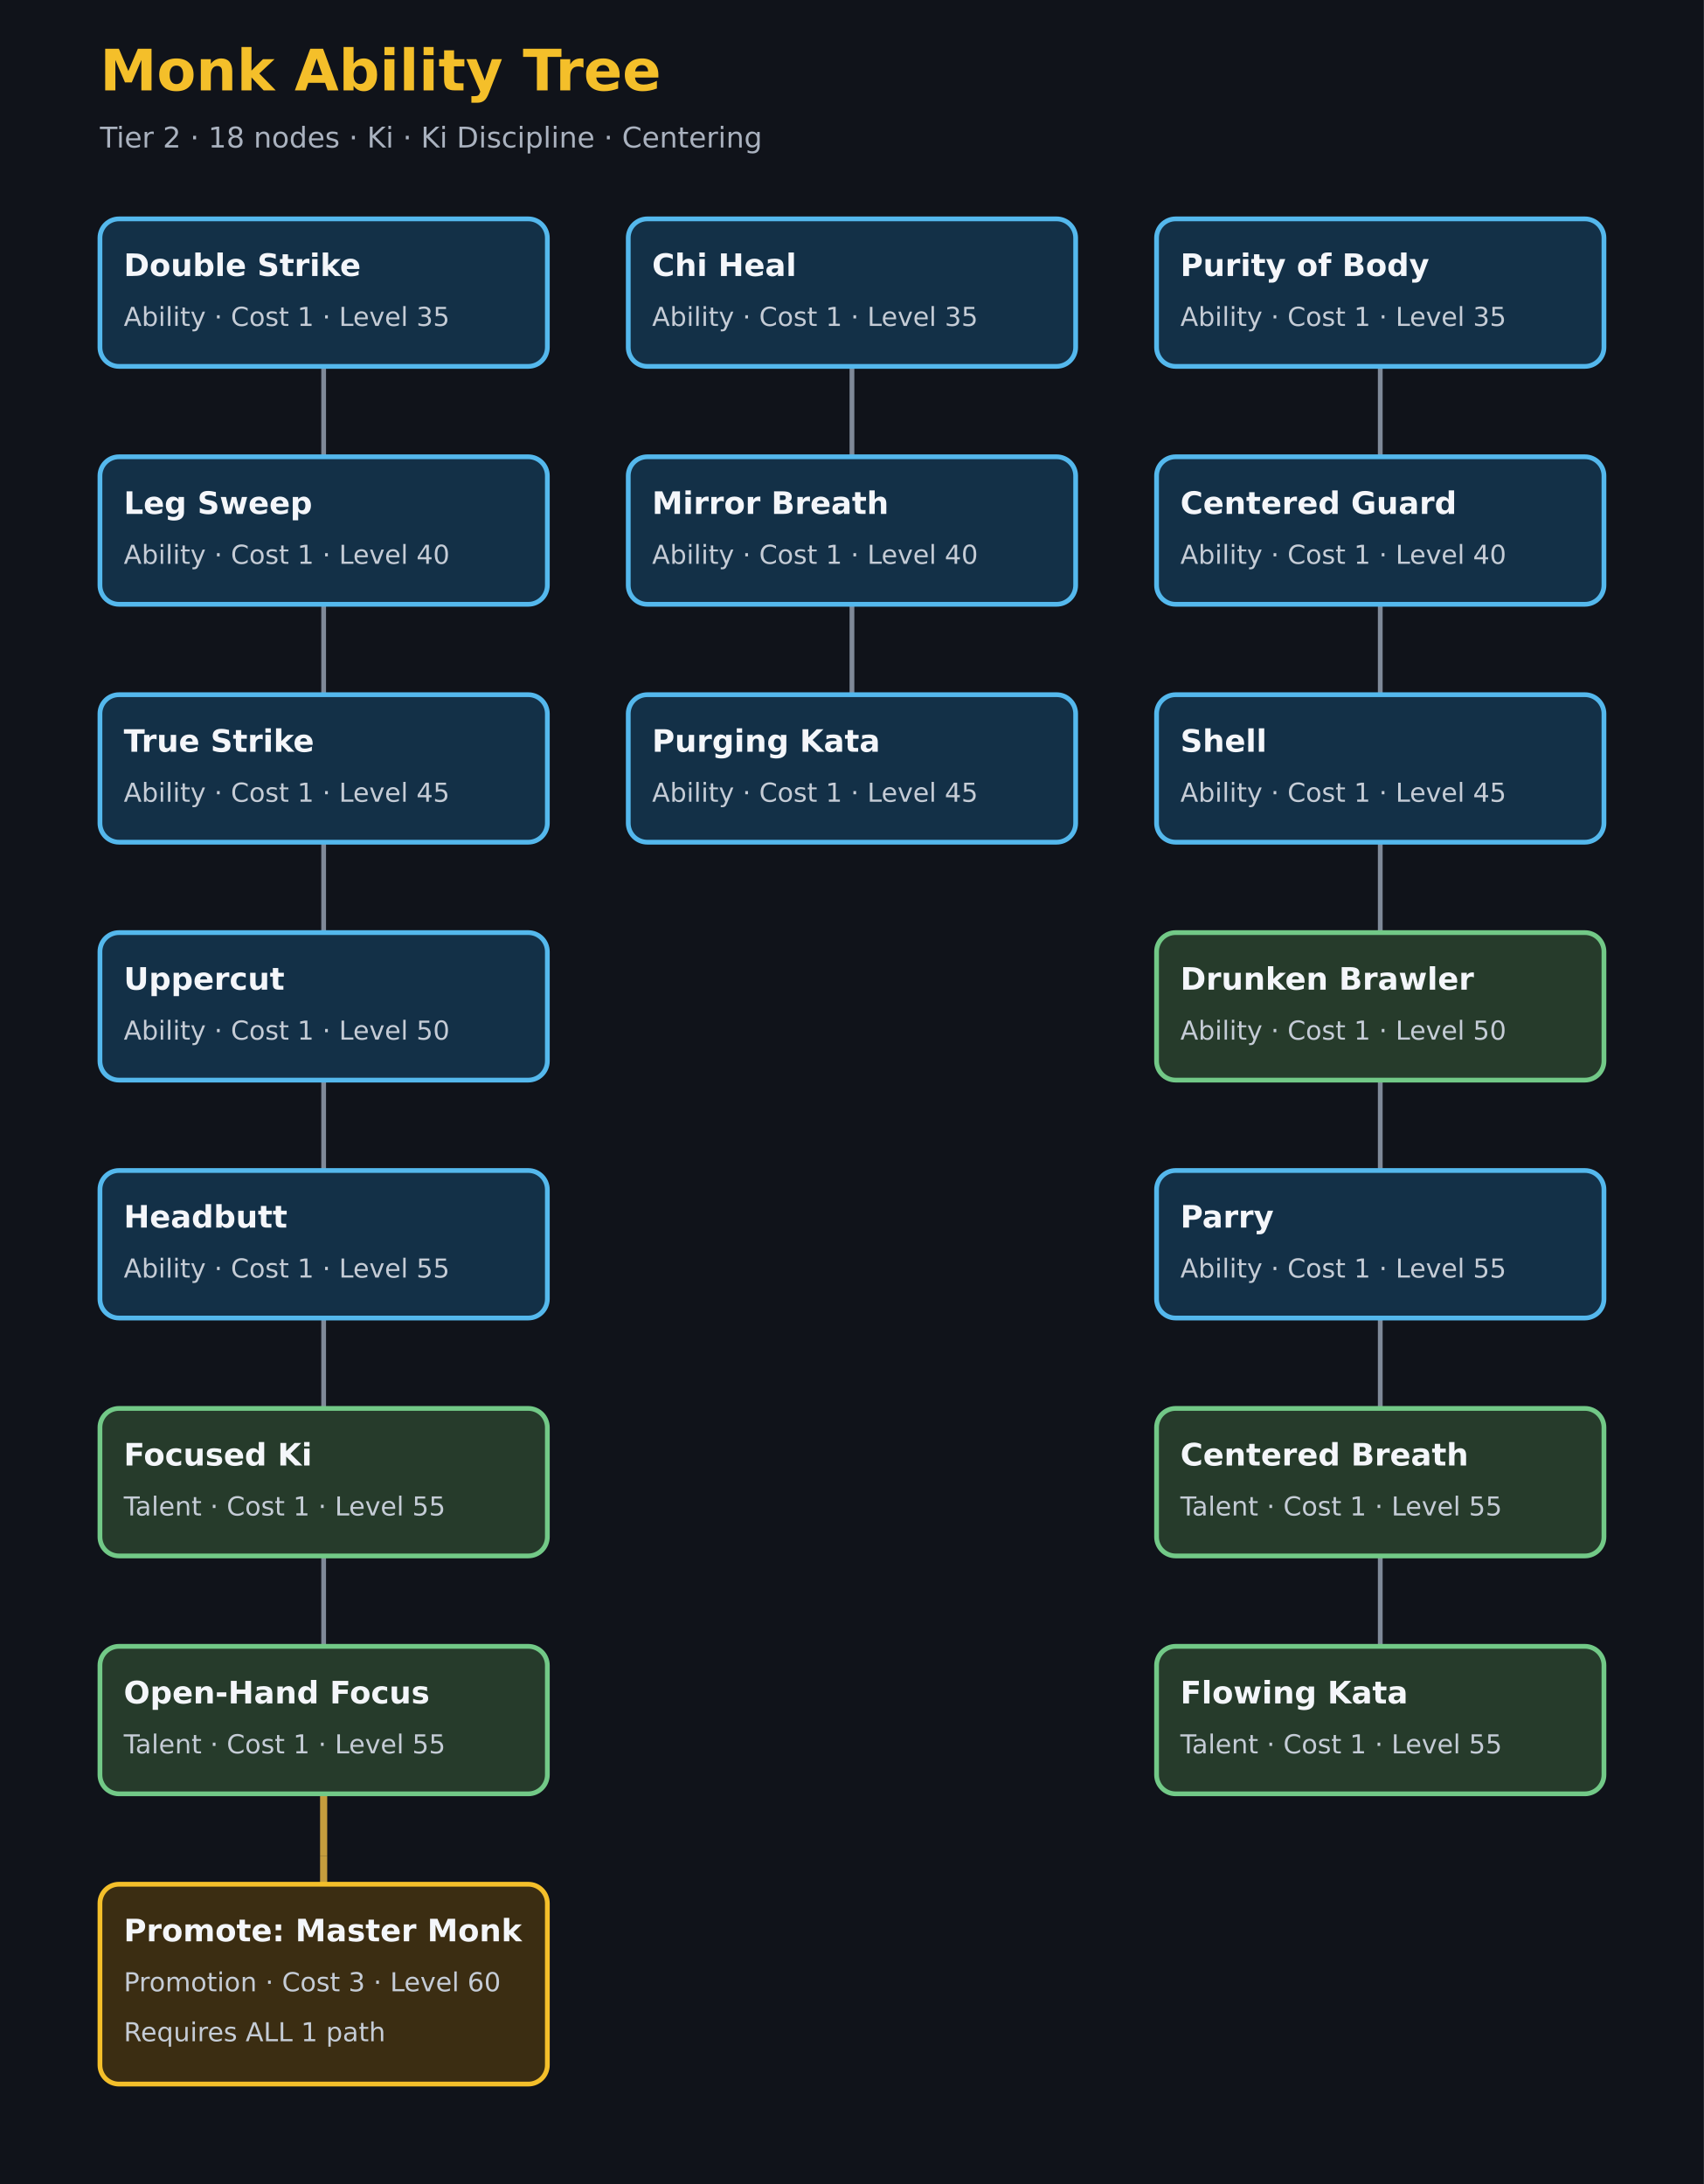
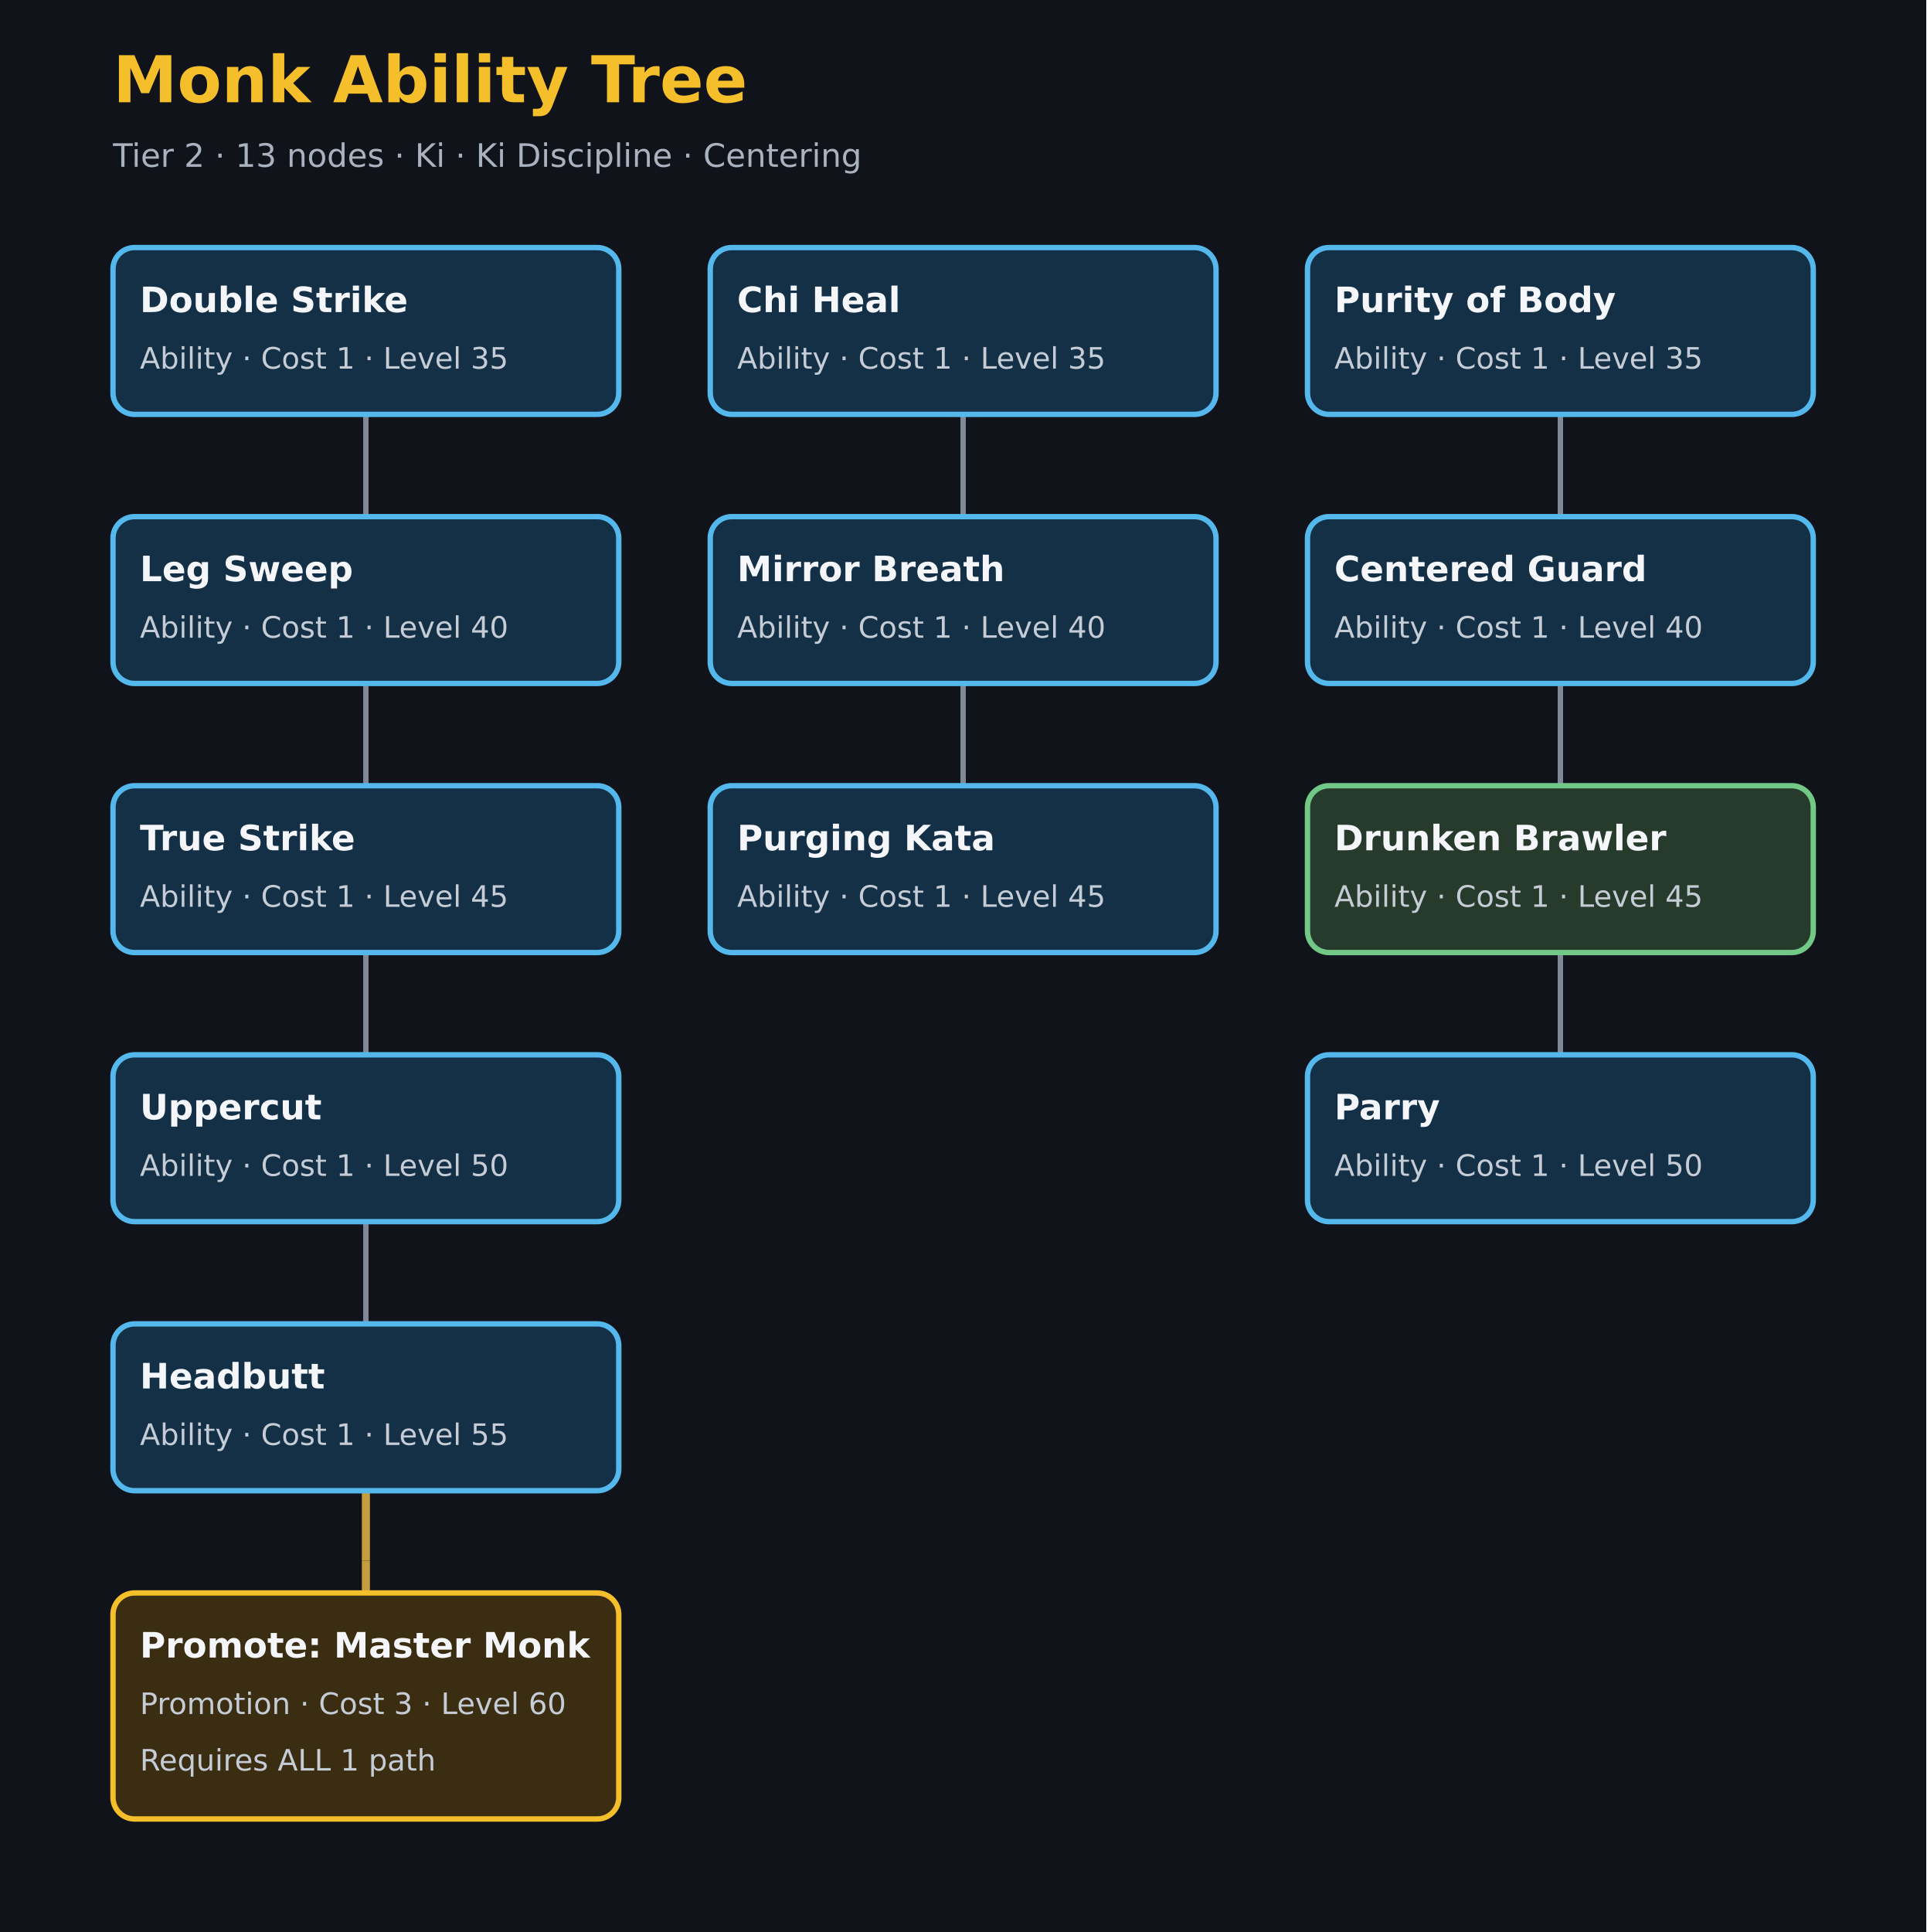
- <svg xmlns="http://www.w3.org/2000/svg" width="716" height="918" viewBox="0 0 716 918">
+ <svg xmlns="http://www.w3.org/2000/svg" width="716" height="718" viewBox="0 0 716 718">
  <style>
text{font-family:DejaVu Sans,Arial,sans-serif}
.title{fill:#f4bf2a;font-size:24px;font-weight:700}
.meta{fill:#aab2bf;font-size:12px}
.name{fill:#f4f6fa;font-size:13px;font-weight:700}
.detail{fill:#c5ccd6;font-size:11px}
.resource{fill:#e6bfdc;font-size:9px;font-weight:700}
.edge{fill:none;stroke:#7f8998;stroke-width:2}
.promotion-edge{fill:none;stroke:#c59d3d;stroke-width:3}
</style>
-   <rect width="716" height="918" fill="#10131a" />
+   <rect width="716" height="718" fill="#10131a" />
  <text class="title" x="42" y="38">Monk Ability Tree</text>
-   <text class="meta" x="42" y="62">Tier 2 · 18 nodes · Ki · Ki Discipline · Centering</text>
+   <text class="meta" x="42" y="62">Tier 2 · 13 nodes · Ki · Ki Discipline · Centering</text>
  <path class="edge" d="M 136.0 123.0 V 173.0 H 136.0 V 223.0" />
  <path class="edge" d="M 136.0 223.0 V 273.0 H 136.0 V 323.0" />
  <path class="edge" d="M 580.0 123.0 V 173.0 H 580.0 V 223.0" />
  <path class="edge" d="M 136.0 323.0 V 373.0 H 136.0 V 423.0" />
  <path class="edge" d="M 358.0 123.0 V 173.0 H 358.0 V 223.0" />
-   <path class="edge" d="M 580.0 223.0 V 273.0 H 580.0 V 323.0" />
  <path class="edge" d="M 136.0 423.0 V 473.0 H 136.0 V 523.0" />
  <path class="edge" d="M 358.0 223.0 V 273.0 H 358.0 V 323.0" />
+   <path class="edge" d="M 580.0 223.0 V 273.0 H 580.0 V 323.0" />
  <path class="edge" d="M 580.0 323.0 V 373.0 H 580.0 V 423.0" />
-   <path class="edge" d="M 580.0 423.0 V 473.0 H 580.0 V 523.0" />
-   <path class="edge" d="M 580.0 523.0 V 573.0 H 580.0 V 623.0" />
-   <path class="edge" d="M 136.0 523.0 V 573.0 H 136.0 V 623.0" />
-   <path class="edge" d="M 580.0 623.0 V 673.0 H 580.0 V 723.0" />
-   <path class="edge" d="M 136.0 623.0 V 673.0 H 136.0 V 723.0" />
-   <path class="promotion-edge" d="M 136.0 754.0 V 780.0 H 136.0" />
-   <path class="promotion-edge" d="M 136.0 780.0 V 792.0" />
+   <path class="promotion-edge" d="M 136.0 554.0 V 580.0 H 136.0" />
+   <path class="promotion-edge" d="M 136.0 580.0 V 592.0" />
  <rect x="264.0" y="92.0" width="188" height="62" rx="8" fill="#133047" stroke="#54b8ed" stroke-width="2" />
  <text class="name" x="274.0" y="116.0">Chi Heal</text>
  <text class="detail" x="274.0" y="137.0">Ability · Cost 1 · Level 35</text>
  <rect x="42.0" y="92.0" width="188" height="62" rx="8" fill="#133047" stroke="#54b8ed" stroke-width="2" />
  <text class="name" x="52.0" y="116.0">Double Strike</text>
  <text class="detail" x="52.0" y="137.0">Ability · Cost 1 · Level 35</text>
  <rect x="42.0" y="192.0" width="188" height="62" rx="8" fill="#133047" stroke="#54b8ed" stroke-width="2" />
  <text class="name" x="52.0" y="216.0">Leg Sweep</text>
  <text class="detail" x="52.0" y="237.0">Ability · Cost 1 · Level 40</text>
  <rect x="42.0" y="292.0" width="188" height="62" rx="8" fill="#133047" stroke="#54b8ed" stroke-width="2" />
  <text class="name" x="52.0" y="316.0">True Strike</text>
  <text class="detail" x="52.0" y="337.0">Ability · Cost 1 · Level 45</text>
  <rect x="486.0" y="92.0" width="188" height="62" rx="8" fill="#133047" stroke="#54b8ed" stroke-width="2" />
  <text class="name" x="496.0" y="116.0">Purity of Body</text>
  <text class="detail" x="496.0" y="137.0">Ability · Cost 1 · Level 35</text>
  <rect x="486.0" y="192.0" width="188" height="62" rx="8" fill="#133047" stroke="#54b8ed" stroke-width="2" />
  <text class="name" x="496.0" y="216.0">Centered Guard</text>
  <text class="detail" x="496.0" y="237.0">Ability · Cost 1 · Level 40</text>
  <rect x="42.0" y="392.0" width="188" height="62" rx="8" fill="#133047" stroke="#54b8ed" stroke-width="2" />
  <text class="name" x="52.0" y="416.0">Uppercut</text>
  <text class="detail" x="52.0" y="437.0">Ability · Cost 1 · Level 50</text>
  <rect x="264.0" y="192.0" width="188" height="62" rx="8" fill="#133047" stroke="#54b8ed" stroke-width="2" />
  <text class="name" x="274.0" y="216.0">Mirror Breath</text>
  <text class="detail" x="274.0" y="237.0">Ability · Cost 1 · Level 40</text>
-   <rect x="486.0" y="292.0" width="188" height="62" rx="8" fill="#133047" stroke="#54b8ed" stroke-width="2" />
-   <text class="name" x="496.0" y="316.0">Shell</text>
-   <text class="detail" x="496.0" y="337.0">Ability · Cost 1 · Level 45</text>
  <rect x="42.0" y="492.0" width="188" height="62" rx="8" fill="#133047" stroke="#54b8ed" stroke-width="2" />
  <text class="name" x="52.0" y="516.0">Headbutt</text>
  <text class="detail" x="52.0" y="537.0">Ability · Cost 1 · Level 55</text>
  <rect x="264.0" y="292.0" width="188" height="62" rx="8" fill="#133047" stroke="#54b8ed" stroke-width="2" />
  <text class="name" x="274.0" y="316.0">Purging Kata</text>
  <text class="detail" x="274.0" y="337.0">Ability · Cost 1 · Level 45</text>
-   <rect x="486.0" y="392.0" width="188" height="62" rx="8" fill="#263b2b" stroke="#72c987" stroke-width="2" />
-   <text class="name" x="496.0" y="416.0">Drunken Brawler</text>
+   <rect x="486.0" y="292.0" width="188" height="62" rx="8" fill="#263b2b" stroke="#72c987" stroke-width="2" />
+   <text class="name" x="496.0" y="316.0">Drunken Brawler</text>
+   <text class="detail" x="496.0" y="337.0">Ability · Cost 1 · Level 45</text>
+   <rect x="486.0" y="392.0" width="188" height="62" rx="8" fill="#133047" stroke="#54b8ed" stroke-width="2" />
+   <text class="name" x="496.0" y="416.0">Parry</text>
  <text class="detail" x="496.0" y="437.0">Ability · Cost 1 · Level 50</text>
-   <rect x="486.0" y="492.0" width="188" height="62" rx="8" fill="#133047" stroke="#54b8ed" stroke-width="2" />
-   <text class="name" x="496.0" y="516.0">Parry</text>
-   <text class="detail" x="496.0" y="537.0">Ability · Cost 1 · Level 55</text>
-   <rect x="486.0" y="592.0" width="188" height="62" rx="8" fill="#263b2b" stroke="#72c987" stroke-width="2" />
-   <text class="name" x="496.0" y="616.0">Centered Breath</text>
-   <text class="detail" x="496.0" y="637.0">Talent · Cost 1 · Level 55</text>
-   <rect x="42.0" y="592.0" width="188" height="62" rx="8" fill="#263b2b" stroke="#72c987" stroke-width="2" />
-   <text class="name" x="52.0" y="616.0">Focused Ki</text>
-   <text class="detail" x="52.0" y="637.0">Talent · Cost 1 · Level 55</text>
-   <rect x="486.0" y="692.0" width="188" height="62" rx="8" fill="#263b2b" stroke="#72c987" stroke-width="2" />
-   <text class="name" x="496.0" y="716.0">Flowing Kata</text>
-   <text class="detail" x="496.0" y="737.0">Talent · Cost 1 · Level 55</text>
-   <rect x="42.0" y="692.0" width="188" height="62" rx="8" fill="#263b2b" stroke="#72c987" stroke-width="2" />
-   <text class="name" x="52.0" y="716.0">Open-Hand Focus</text>
-   <text class="detail" x="52.0" y="737.0">Talent · Cost 1 · Level 55</text>
-   <rect x="42.0" y="792.0" width="188" height="84" rx="8" fill="#3b2d12" stroke="#f4bf2a" stroke-width="2" />
-   <text class="name" x="52.0" y="816.0">Promote: Master Monk</text>
-   <text class="detail" x="52.0" y="837.0">Promotion · Cost 3 · Level 60</text>
-   <text class="detail" x="52.0" y="858.0">Requires ALL 1 path</text>
+   <rect x="42.0" y="592.0" width="188" height="84" rx="8" fill="#3b2d12" stroke="#f4bf2a" stroke-width="2" />
+   <text class="name" x="52.0" y="616.0">Promote: Master Monk</text>
+   <text class="detail" x="52.0" y="637.0">Promotion · Cost 3 · Level 60</text>
+   <text class="detail" x="52.0" y="658.0">Requires ALL 1 path</text>
</svg>
